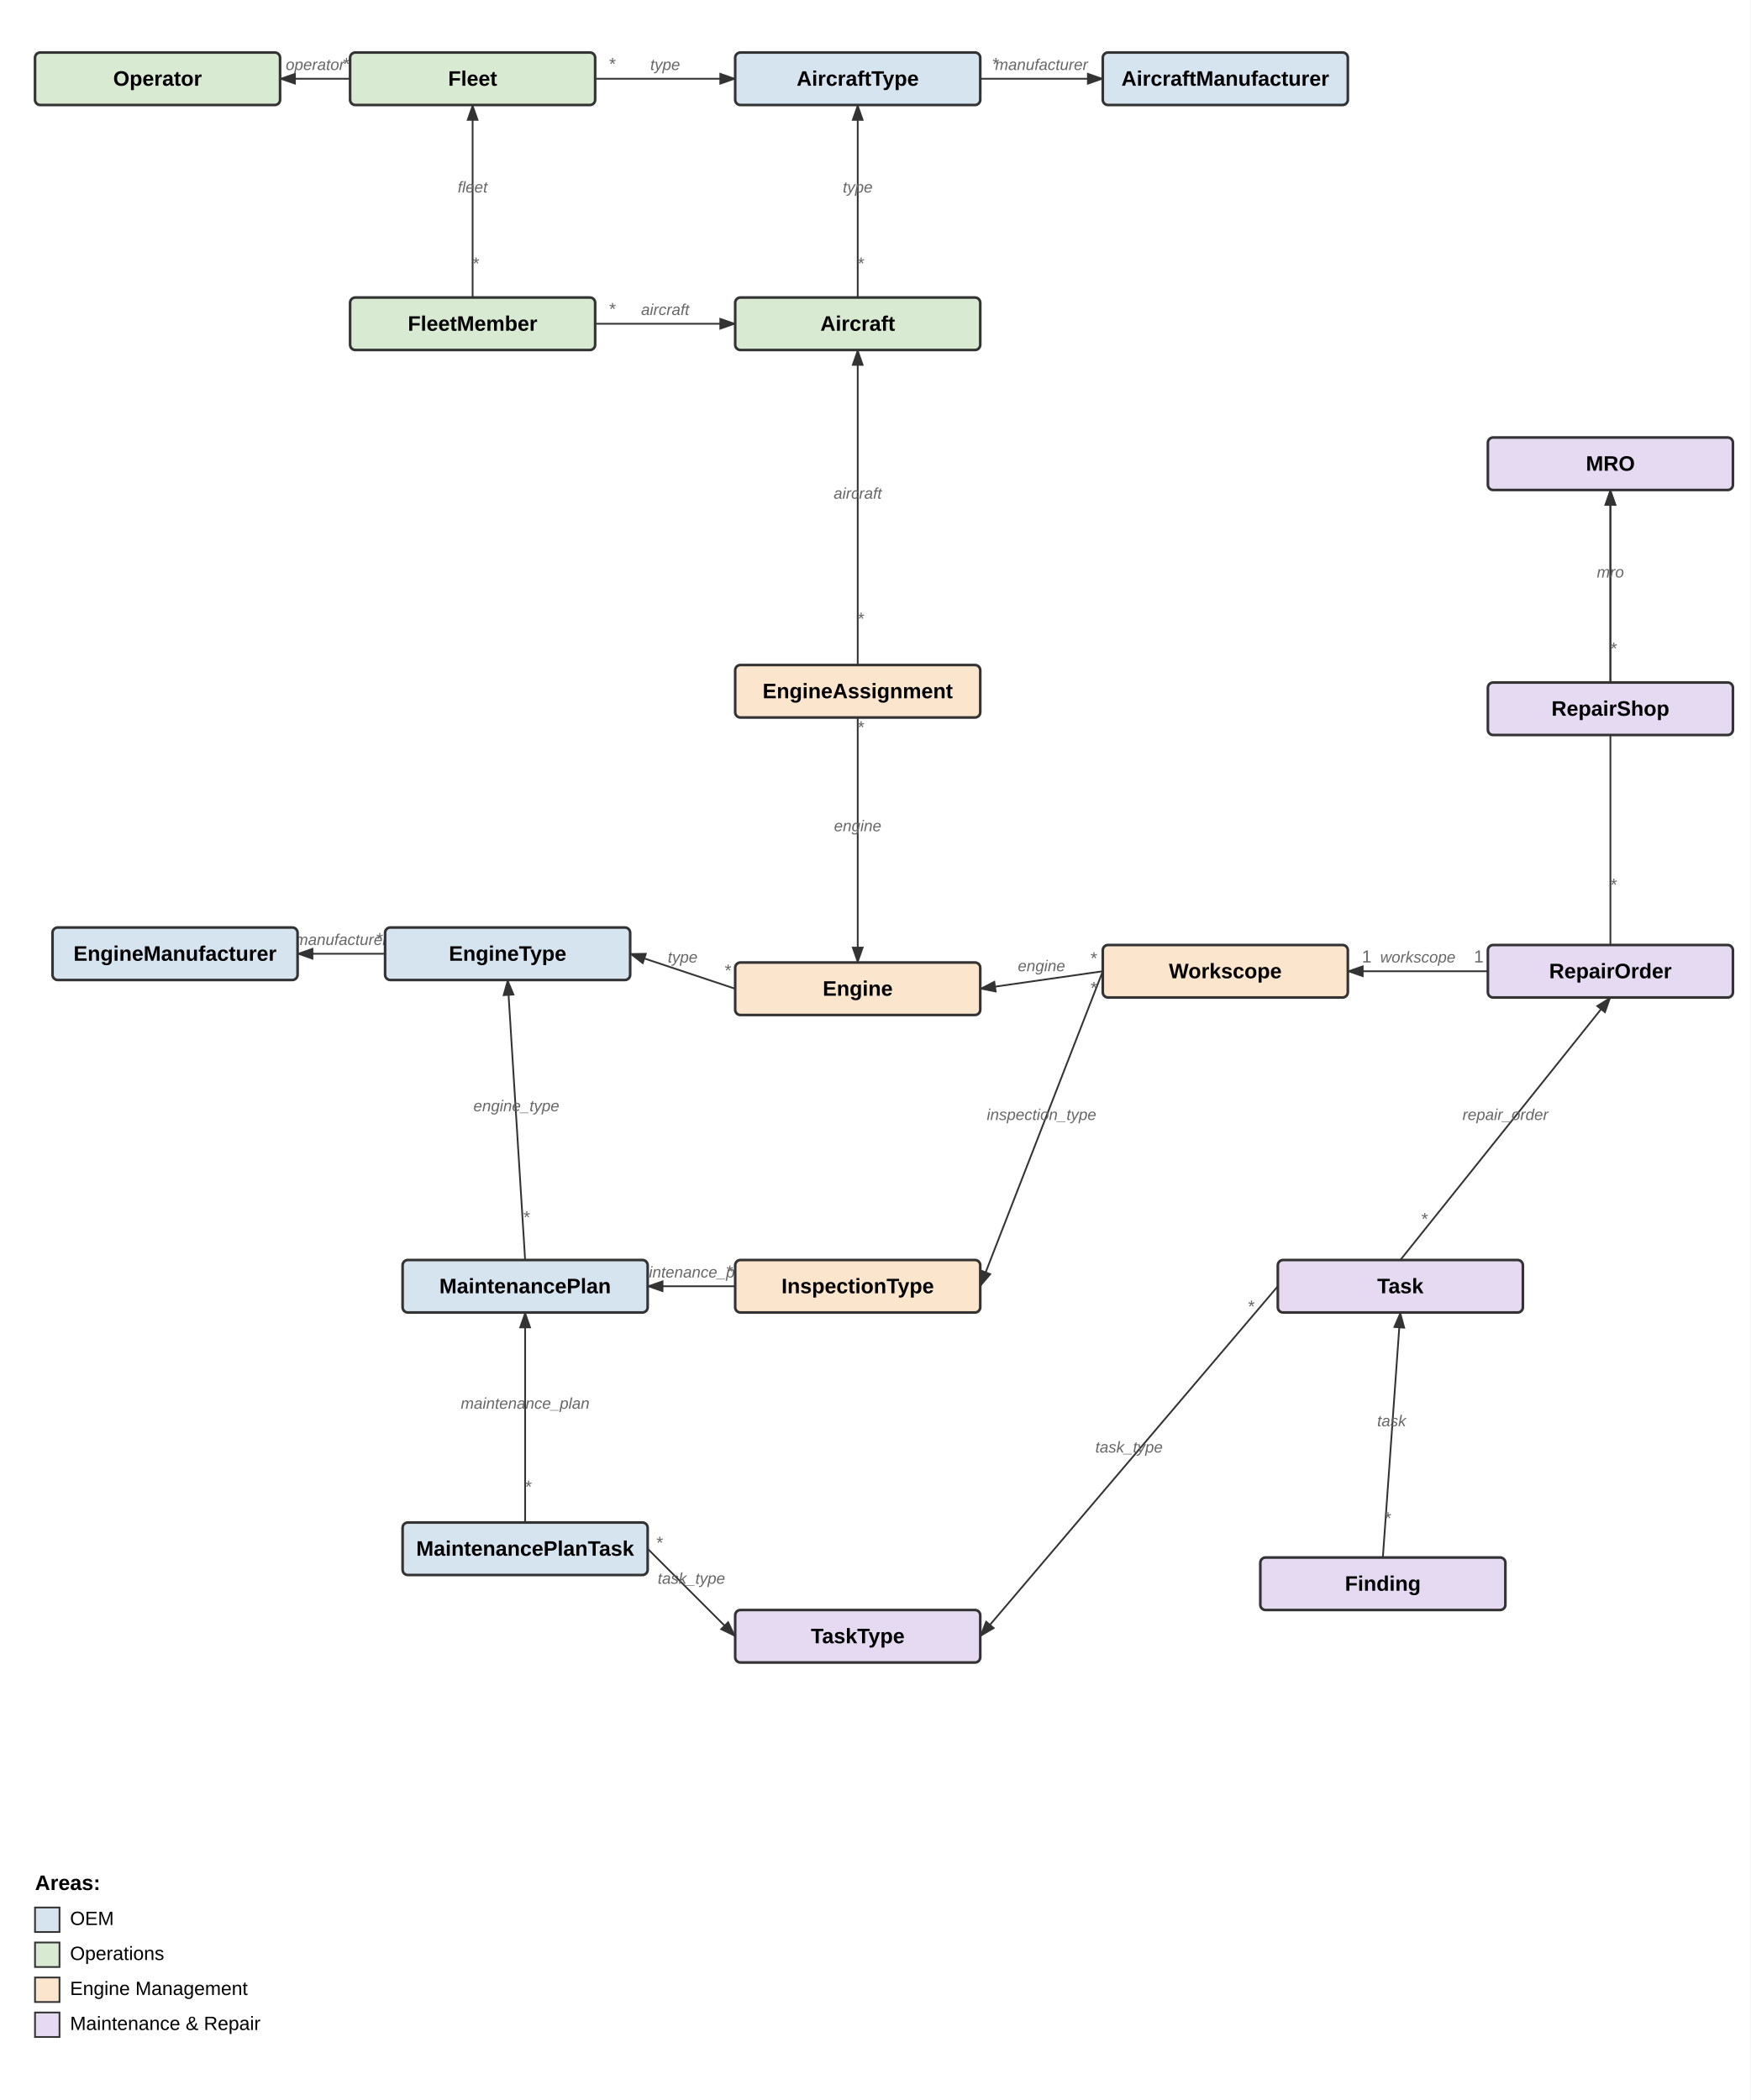
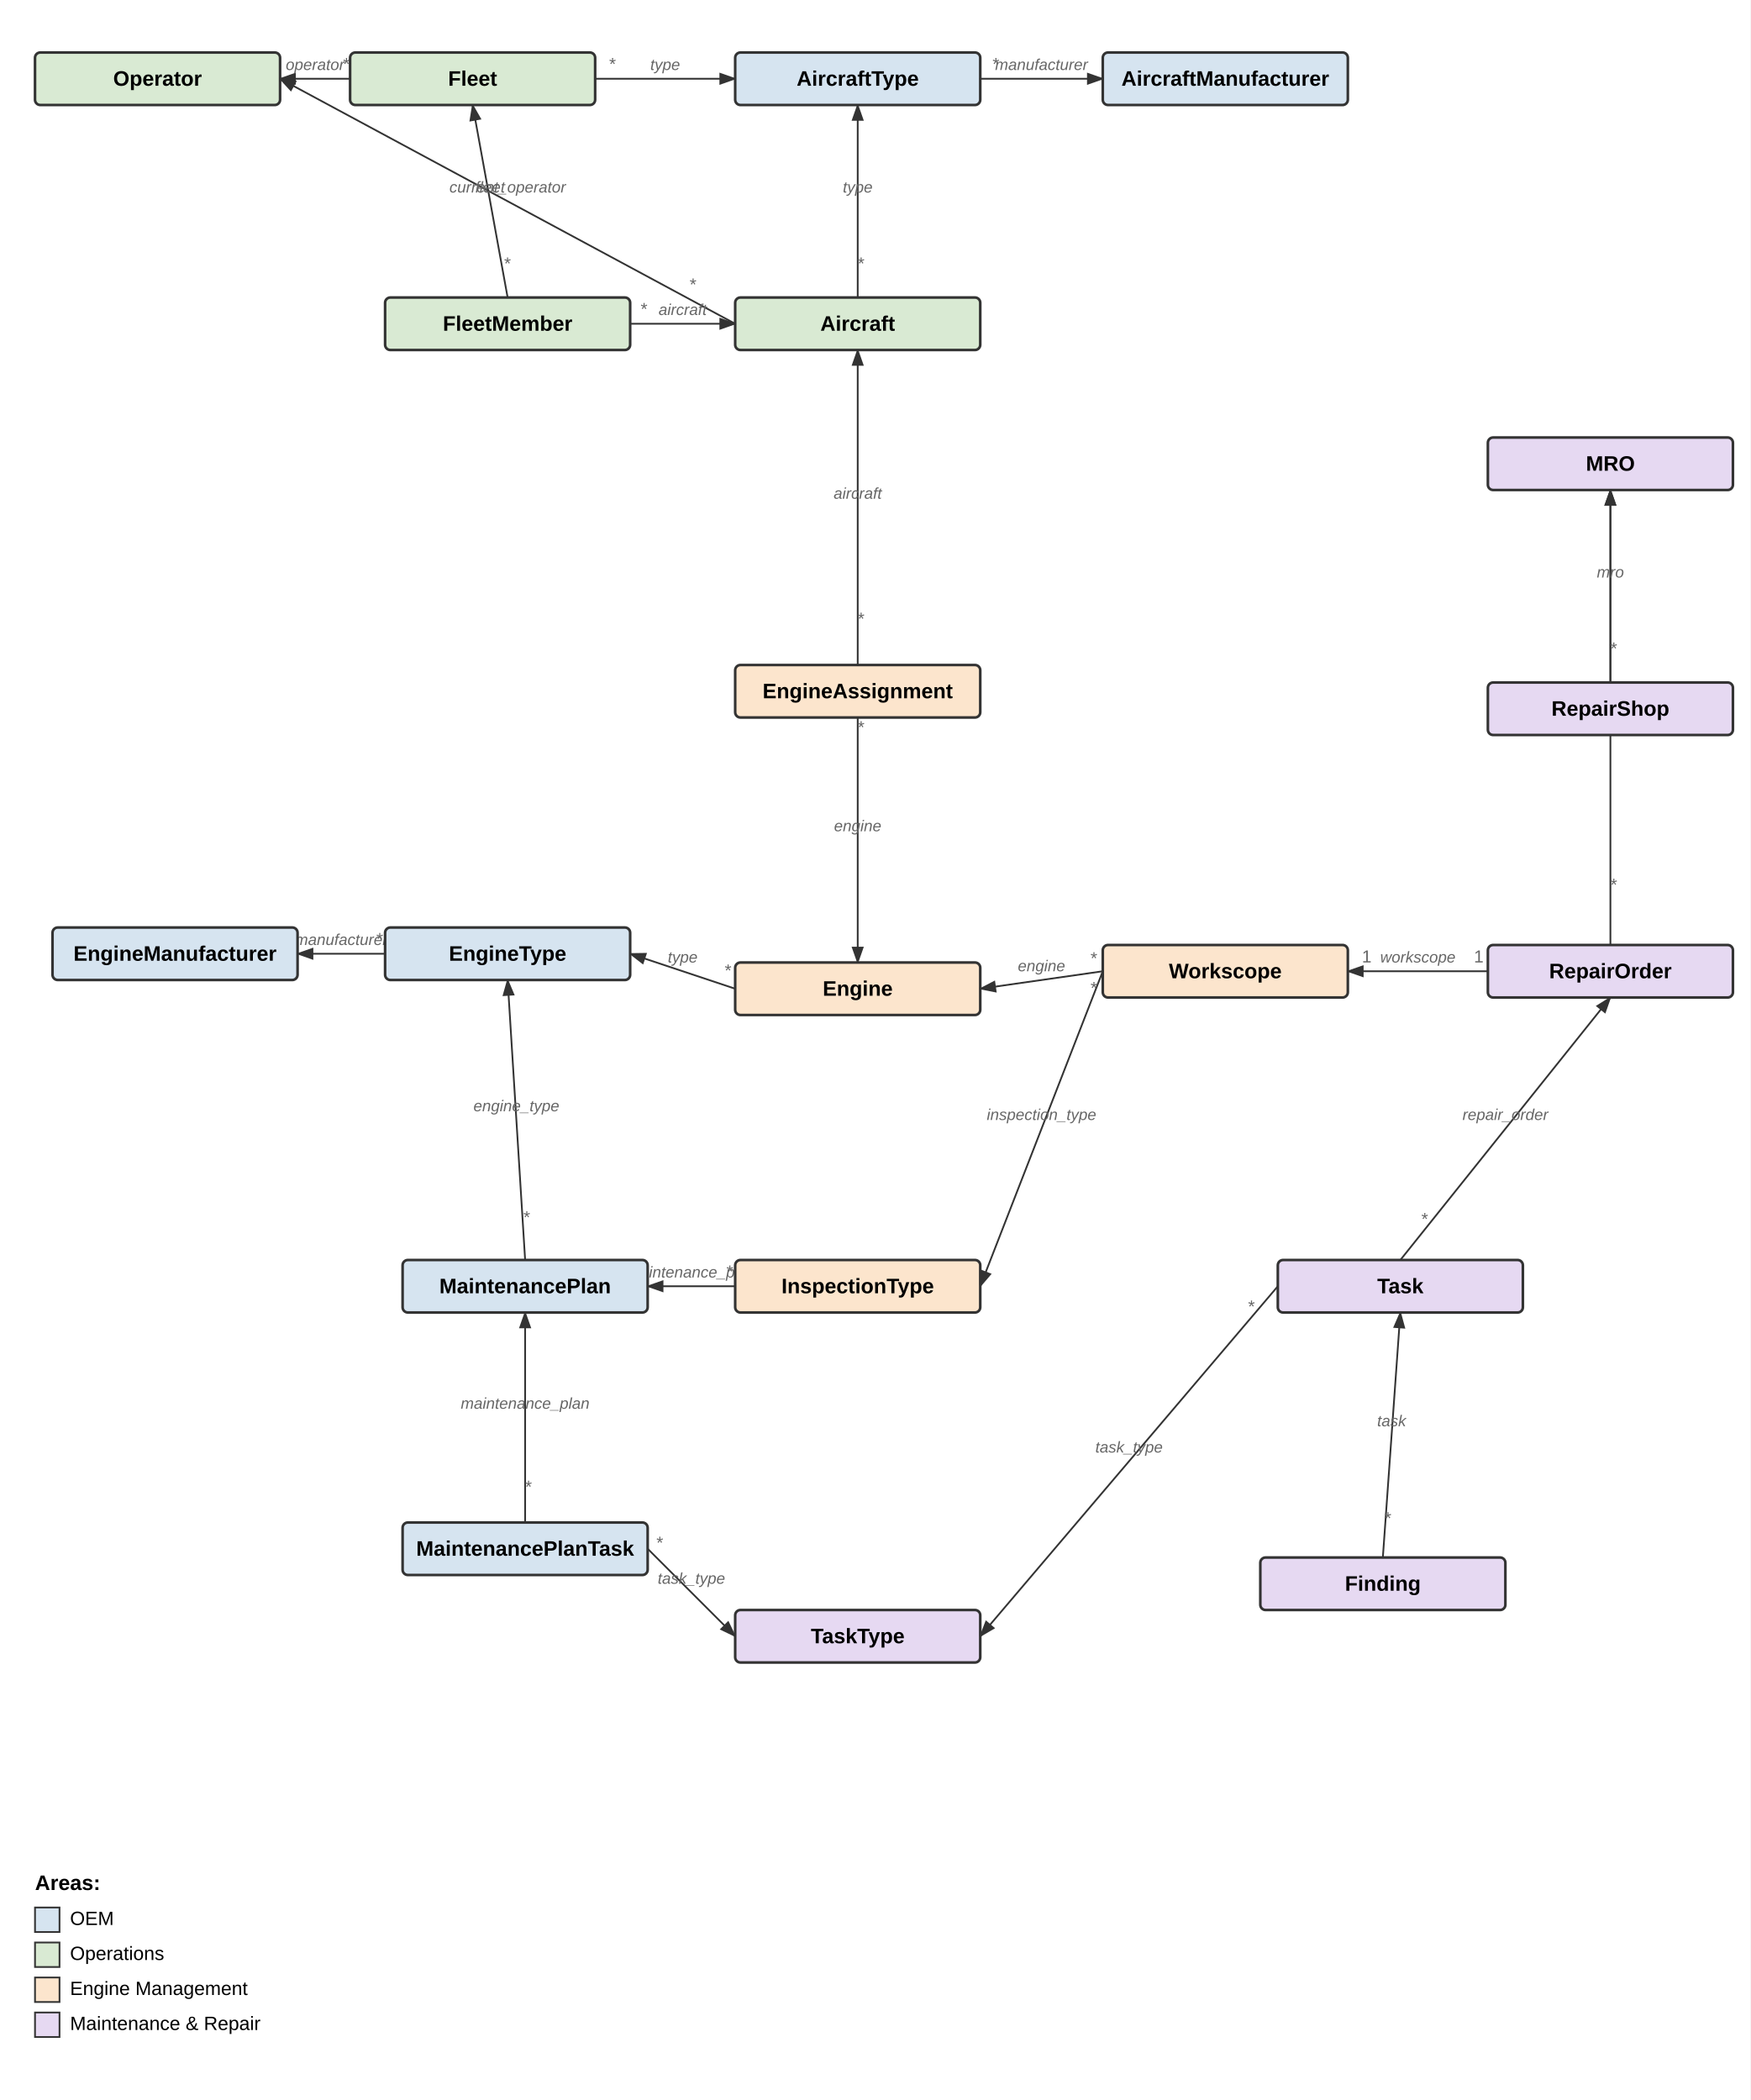
<svg xmlns="http://www.w3.org/2000/svg" viewBox="0 0 1000 1200" width="1000" height="1200">
  <defs>
    <marker id="arrowhead" markerWidth="10" markerHeight="7" refX="9" refY="3.5" orient="auto">
      <polygon points="0 0, 10 3.5, 0 7" fill="#333" />
    </marker>
  </defs>
  <rect width="1000" height="1200" fill="white" />
  <line x1="490" y1="170" x2="490" y2="60" stroke="#333" stroke-width="1" marker-end="url(#arrowhead)" />
  <text x="490" y="154" font-family="Arial, sans-serif" font-size="10" fill="#666">*</text>
  <text x="490" y="110" text-anchor="middle" font-family="Arial, sans-serif" font-size="9" fill="#666" font-style="italic">type</text>
+   <line x1="420" y1="185" x2="160" y2="45" stroke="#333" stroke-width="1" marker-end="url(#arrowhead)" />
+   <text x="394" y="166" font-family="Arial, sans-serif" font-size="10" fill="#666">*</text>
+   <text x="290" y="110" text-anchor="middle" font-family="Arial, sans-serif" font-size="9" fill="#666" font-style="italic">current_operator</text>
  <line x1="560" y1="45" x2="630" y2="45" stroke="#333" stroke-width="1" marker-end="url(#arrowhead)" />
  <text x="567" y="40" font-family="Arial, sans-serif" font-size="10" fill="#666">*</text>
  <text x="595" y="40" text-anchor="middle" font-family="Arial, sans-serif" font-size="9" fill="#666" font-style="italic">manufacturer</text>
  <line x1="420" y1="565" x2="360" y2="545" stroke="#333" stroke-width="1" marker-end="url(#arrowhead)" />
  <text x="414" y="558" font-family="Arial, sans-serif" font-size="10" fill="#666">*</text>
  <text x="390" y="550" text-anchor="middle" font-family="Arial, sans-serif" font-size="9" fill="#666" font-style="italic">type</text>
  <line x1="490" y1="410" x2="490" y2="550" stroke="#333" stroke-width="1" marker-end="url(#arrowhead)" />
  <text x="490" y="419" font-family="Arial, sans-serif" font-size="10" fill="#666">*</text>
  <text x="490" y="475" text-anchor="middle" font-family="Arial, sans-serif" font-size="9" fill="#666" font-style="italic">engine</text>
  <line x1="490" y1="380" x2="490" y2="200" stroke="#333" stroke-width="1" marker-end="url(#arrowhead)" />
  <text x="490" y="357" font-family="Arial, sans-serif" font-size="10" fill="#666">*</text>
  <text x="490" y="285" text-anchor="middle" font-family="Arial, sans-serif" font-size="9" fill="#666" font-style="italic">aircraft</text>
  <line x1="220" y1="545" x2="170" y2="545" stroke="#333" stroke-width="1" marker-end="url(#arrowhead)" />
  <text x="215" y="540" font-family="Arial, sans-serif" font-size="10" fill="#666">*</text>
  <text x="195" y="540" text-anchor="middle" font-family="Arial, sans-serif" font-size="9" fill="#666" font-style="italic">manufacturer</text>
  <line x1="790" y1="890" x2="800" y2="750" stroke="#333" stroke-width="1" marker-end="url(#arrowhead)" />
  <text x="791" y="871" font-family="Arial, sans-serif" font-size="10" fill="#666">*</text>
  <text x="795" y="815" text-anchor="middle" font-family="Arial, sans-serif" font-size="9" fill="#666" font-style="italic">task</text>
  <line x1="200" y1="45" x2="160" y2="45" stroke="#333" stroke-width="1" marker-end="url(#arrowhead)" />
  <text x="196" y="40" font-family="Arial, sans-serif" font-size="10" fill="#666">*</text>
  <text x="180" y="40" text-anchor="middle" font-family="Arial, sans-serif" font-size="9" fill="#666" font-style="italic">operator</text>
  <line x1="340" y1="45" x2="420" y2="45" stroke="#333" stroke-width="1" marker-end="url(#arrowhead)" />
  <text x="348" y="40" font-family="Arial, sans-serif" font-size="10" fill="#666">*</text>
  <text x="380" y="40" text-anchor="middle" font-family="Arial, sans-serif" font-size="9" fill="#666" font-style="italic">type</text>
-   <line x1="270" y1="170" x2="270" y2="60" stroke="#333" stroke-width="1" marker-end="url(#arrowhead)" />
-   <text x="270" y="154" font-family="Arial, sans-serif" font-size="10" fill="#666">*</text>
-   <text x="270" y="110" text-anchor="middle" font-family="Arial, sans-serif" font-size="9" fill="#666" font-style="italic">fleet</text>
-   <line x1="340" y1="185" x2="420" y2="185" stroke="#333" stroke-width="1" marker-end="url(#arrowhead)" />
-   <text x="348" y="180" font-family="Arial, sans-serif" font-size="10" fill="#666">*</text>
-   <text x="380" y="180" text-anchor="middle" font-family="Arial, sans-serif" font-size="9" fill="#666" font-style="italic">aircraft</text>
+   <line x1="290" y1="170" x2="270" y2="60" stroke="#333" stroke-width="1" marker-end="url(#arrowhead)" />
+   <text x="288" y="154" font-family="Arial, sans-serif" font-size="10" fill="#666">*</text>
+   <text x="280" y="110" text-anchor="middle" font-family="Arial, sans-serif" font-size="9" fill="#666" font-style="italic">fleet</text>
+   <line x1="360" y1="185" x2="420" y2="185" stroke="#333" stroke-width="1" marker-end="url(#arrowhead)" />
+   <text x="366" y="180" font-family="Arial, sans-serif" font-size="10" fill="#666">*</text>
+   <text x="390" y="180" text-anchor="middle" font-family="Arial, sans-serif" font-size="9" fill="#666" font-style="italic">aircraft</text>
  <line x1="420" y1="735" x2="370" y2="735" stroke="#333" stroke-width="1" marker-end="url(#arrowhead)" />
  <text x="415" y="730" font-family="Arial, sans-serif" font-size="10" fill="#666">*</text>
  <text x="395" y="730" text-anchor="middle" font-family="Arial, sans-serif" font-size="9" fill="#666" font-style="italic">maintenance_plan</text>
  <line x1="300" y1="720" x2="290" y2="560" stroke="#333" stroke-width="1" marker-end="url(#arrowhead)" />
  <text x="299" y="699" font-family="Arial, sans-serif" font-size="10" fill="#666">*</text>
  <text x="295" y="635" text-anchor="middle" font-family="Arial, sans-serif" font-size="9" fill="#666" font-style="italic">engine_type</text>
  <line x1="300" y1="870" x2="300" y2="750" stroke="#333" stroke-width="1" marker-end="url(#arrowhead)" />
  <text x="300" y="853" font-family="Arial, sans-serif" font-size="10" fill="#666">*</text>
  <text x="300" y="805" text-anchor="middle" font-family="Arial, sans-serif" font-size="9" fill="#666" font-style="italic">maintenance_plan</text>
  <line x1="370" y1="885" x2="420" y2="935" stroke="#333" stroke-width="1" marker-end="url(#arrowhead)" />
  <text x="375" y="885" font-family="Arial, sans-serif" font-size="10" fill="#666">*</text>
  <text x="395" y="905" text-anchor="middle" font-family="Arial, sans-serif" font-size="9" fill="#666" font-style="italic">task_type</text>
  <line x1="850" y1="555" x2="770" y2="555" stroke="#333" stroke-width="1" marker-end="url(#arrowhead)" />
  <text x="842" y="550" font-family="Arial, sans-serif" font-size="10" fill="#666">1</text>
  <text x="810" y="550" text-anchor="middle" font-family="Arial, sans-serif" font-size="9" fill="#666" font-style="italic">workscope</text>
  <text x="778" y="550" font-family="Arial, sans-serif" font-size="10" fill="#666">1</text>
  <line x1="920" y1="540" x2="920" y2="280" stroke="#333" stroke-width="1" marker-end="url(#arrowhead)" />
  <text x="920" y="509" font-family="Arial, sans-serif" font-size="10" fill="#666">*</text>
  <text x="920" y="405" text-anchor="middle" font-family="Arial, sans-serif" font-size="9" fill="#666" font-style="italic">mro</text>
  <line x1="920" y1="390" x2="920" y2="280" stroke="#333" stroke-width="1" marker-end="url(#arrowhead)" />
  <text x="920" y="374" font-family="Arial, sans-serif" font-size="10" fill="#666">*</text>
  <text x="920" y="330" text-anchor="middle" font-family="Arial, sans-serif" font-size="9" fill="#666" font-style="italic">mro</text>
  <line x1="800" y1="720" x2="920" y2="570" stroke="#333" stroke-width="1" marker-end="url(#arrowhead)" />
  <text x="812" y="700" font-family="Arial, sans-serif" font-size="10" fill="#666">*</text>
  <text x="860" y="640" text-anchor="middle" font-family="Arial, sans-serif" font-size="9" fill="#666" font-style="italic">repair_order</text>
  <line x1="730" y1="735" x2="560" y2="935" stroke="#333" stroke-width="1" marker-end="url(#arrowhead)" />
  <text x="713" y="750" font-family="Arial, sans-serif" font-size="10" fill="#666">*</text>
  <text x="645" y="830" text-anchor="middle" font-family="Arial, sans-serif" font-size="9" fill="#666" font-style="italic">task_type</text>
  <line x1="630" y1="555" x2="560" y2="565" stroke="#333" stroke-width="1" marker-end="url(#arrowhead)" />
  <text x="623" y="551" font-family="Arial, sans-serif" font-size="10" fill="#666">*</text>
  <text x="595" y="555" text-anchor="middle" font-family="Arial, sans-serif" font-size="9" fill="#666" font-style="italic">engine</text>
  <line x1="630" y1="555" x2="560" y2="735" stroke="#333" stroke-width="1" marker-end="url(#arrowhead)" />
  <text x="623" y="568" font-family="Arial, sans-serif" font-size="10" fill="#666">*</text>
  <text x="595" y="640" text-anchor="middle" font-family="Arial, sans-serif" font-size="9" fill="#666" font-style="italic">inspection_type</text>
  <rect x="420" y="170" width="140" height="30" fill="#D9EAD3" stroke="#333" stroke-width="1.5" rx="3" />
  <text x="490" y="189" text-anchor="middle" font-family="Arial, sans-serif" font-size="12" font-weight="bold">Aircraft</text>
  <rect x="630" y="30" width="140" height="30" fill="#D6E4F0" stroke="#333" stroke-width="1.5" rx="3" />
  <text x="700" y="49" text-anchor="middle" font-family="Arial, sans-serif" font-size="12" font-weight="bold">AircraftManufacturer</text>
  <rect x="420" y="30" width="140" height="30" fill="#D6E4F0" stroke="#333" stroke-width="1.5" rx="3" />
  <text x="490" y="49" text-anchor="middle" font-family="Arial, sans-serif" font-size="12" font-weight="bold">AircraftType</text>
  <rect x="420" y="550" width="140" height="30" fill="#FCE5CD" stroke="#333" stroke-width="1.5" rx="3" />
  <text x="490" y="569" text-anchor="middle" font-family="Arial, sans-serif" font-size="12" font-weight="bold">Engine</text>
  <rect x="420" y="380" width="140" height="30" fill="#FCE5CD" stroke="#333" stroke-width="1.5" rx="3" />
  <text x="490" y="399" text-anchor="middle" font-family="Arial, sans-serif" font-size="12" font-weight="bold">EngineAssignment</text>
  <rect x="30" y="530" width="140" height="30" fill="#D6E4F0" stroke="#333" stroke-width="1.5" rx="3" />
  <text x="100" y="549" text-anchor="middle" font-family="Arial, sans-serif" font-size="12" font-weight="bold">EngineManufacturer</text>
  <rect x="220" y="530" width="140" height="30" fill="#D6E4F0" stroke="#333" stroke-width="1.5" rx="3" />
  <text x="290" y="549" text-anchor="middle" font-family="Arial, sans-serif" font-size="12" font-weight="bold">EngineType</text>
  <rect x="720" y="890" width="140" height="30" fill="#E6D9F2" stroke="#333" stroke-width="1.5" rx="3" />
  <text x="790" y="909" text-anchor="middle" font-family="Arial, sans-serif" font-size="12" font-weight="bold">Finding</text>
  <rect x="200" y="30" width="140" height="30" fill="#D9EAD3" stroke="#333" stroke-width="1.5" rx="3" />
  <text x="270" y="49" text-anchor="middle" font-family="Arial, sans-serif" font-size="12" font-weight="bold">Fleet</text>
-   <rect x="200" y="170" width="140" height="30" fill="#D9EAD3" stroke="#333" stroke-width="1.5" rx="3" />
-   <text x="270" y="189" text-anchor="middle" font-family="Arial, sans-serif" font-size="12" font-weight="bold">FleetMember</text>
+   <rect x="220" y="170" width="140" height="30" fill="#D9EAD3" stroke="#333" stroke-width="1.5" rx="3" />
+   <text x="290" y="189" text-anchor="middle" font-family="Arial, sans-serif" font-size="12" font-weight="bold">FleetMember</text>
  <rect x="420" y="720" width="140" height="30" fill="#FCE5CD" stroke="#333" stroke-width="1.5" rx="3" />
  <text x="490" y="739" text-anchor="middle" font-family="Arial, sans-serif" font-size="12" font-weight="bold">InspectionType</text>
  <rect x="850" y="250" width="140" height="30" fill="#E6D9F2" stroke="#333" stroke-width="1.5" rx="3" />
  <text x="920" y="269" text-anchor="middle" font-family="Arial, sans-serif" font-size="12" font-weight="bold">MRO</text>
  <rect x="230" y="720" width="140" height="30" fill="#D6E4F0" stroke="#333" stroke-width="1.5" rx="3" />
  <text x="300" y="739" text-anchor="middle" font-family="Arial, sans-serif" font-size="12" font-weight="bold">MaintenancePlan</text>
  <rect x="230" y="870" width="140" height="30" fill="#D6E4F0" stroke="#333" stroke-width="1.5" rx="3" />
  <text x="300" y="889" text-anchor="middle" font-family="Arial, sans-serif" font-size="12" font-weight="bold">MaintenancePlanTask</text>
  <rect x="20" y="30" width="140" height="30" fill="#D9EAD3" stroke="#333" stroke-width="1.5" rx="3" />
  <text x="90" y="49" text-anchor="middle" font-family="Arial, sans-serif" font-size="12" font-weight="bold">Operator</text>
  <rect x="850" y="540" width="140" height="30" fill="#E6D9F2" stroke="#333" stroke-width="1.5" rx="3" />
  <text x="920" y="559" text-anchor="middle" font-family="Arial, sans-serif" font-size="12" font-weight="bold">RepairOrder</text>
  <rect x="850" y="390" width="140" height="30" fill="#E6D9F2" stroke="#333" stroke-width="1.5" rx="3" />
  <text x="920" y="409" text-anchor="middle" font-family="Arial, sans-serif" font-size="12" font-weight="bold">RepairShop</text>
  <rect x="730" y="720" width="140" height="30" fill="#E6D9F2" stroke="#333" stroke-width="1.5" rx="3" />
  <text x="800" y="739" text-anchor="middle" font-family="Arial, sans-serif" font-size="12" font-weight="bold">Task</text>
  <rect x="420" y="920" width="140" height="30" fill="#E6D9F2" stroke="#333" stroke-width="1.5" rx="3" />
  <text x="490" y="939" text-anchor="middle" font-family="Arial, sans-serif" font-size="12" font-weight="bold">TaskType</text>
  <rect x="630" y="540" width="140" height="30" fill="#FCE5CD" stroke="#333" stroke-width="1.5" rx="3" />
  <text x="700" y="559" text-anchor="middle" font-family="Arial, sans-serif" font-size="12" font-weight="bold">Workscope</text>
  <text x="20" y="1080" font-family="Arial, sans-serif" font-size="12" font-weight="bold">Areas:</text>
  <rect x="20" y="1090" width="14" height="14" fill="#D6E4F0" stroke="#333" stroke-width="1" />
  <text x="40" y="1100" font-family="Arial, sans-serif" font-size="11">OEM</text>
  <rect x="20" y="1110" width="14" height="14" fill="#D9EAD3" stroke="#333" stroke-width="1" />
  <text x="40" y="1120" font-family="Arial, sans-serif" font-size="11">Operations</text>
  <rect x="20" y="1130" width="14" height="14" fill="#FCE5CD" stroke="#333" stroke-width="1" />
  <text x="40" y="1140" font-family="Arial, sans-serif" font-size="11">Engine Management</text>
  <rect x="20" y="1150" width="14" height="14" fill="#E6D9F2" stroke="#333" stroke-width="1" />
  <text x="40" y="1160" font-family="Arial, sans-serif" font-size="11">Maintenance &amp; Repair</text>
</svg>
